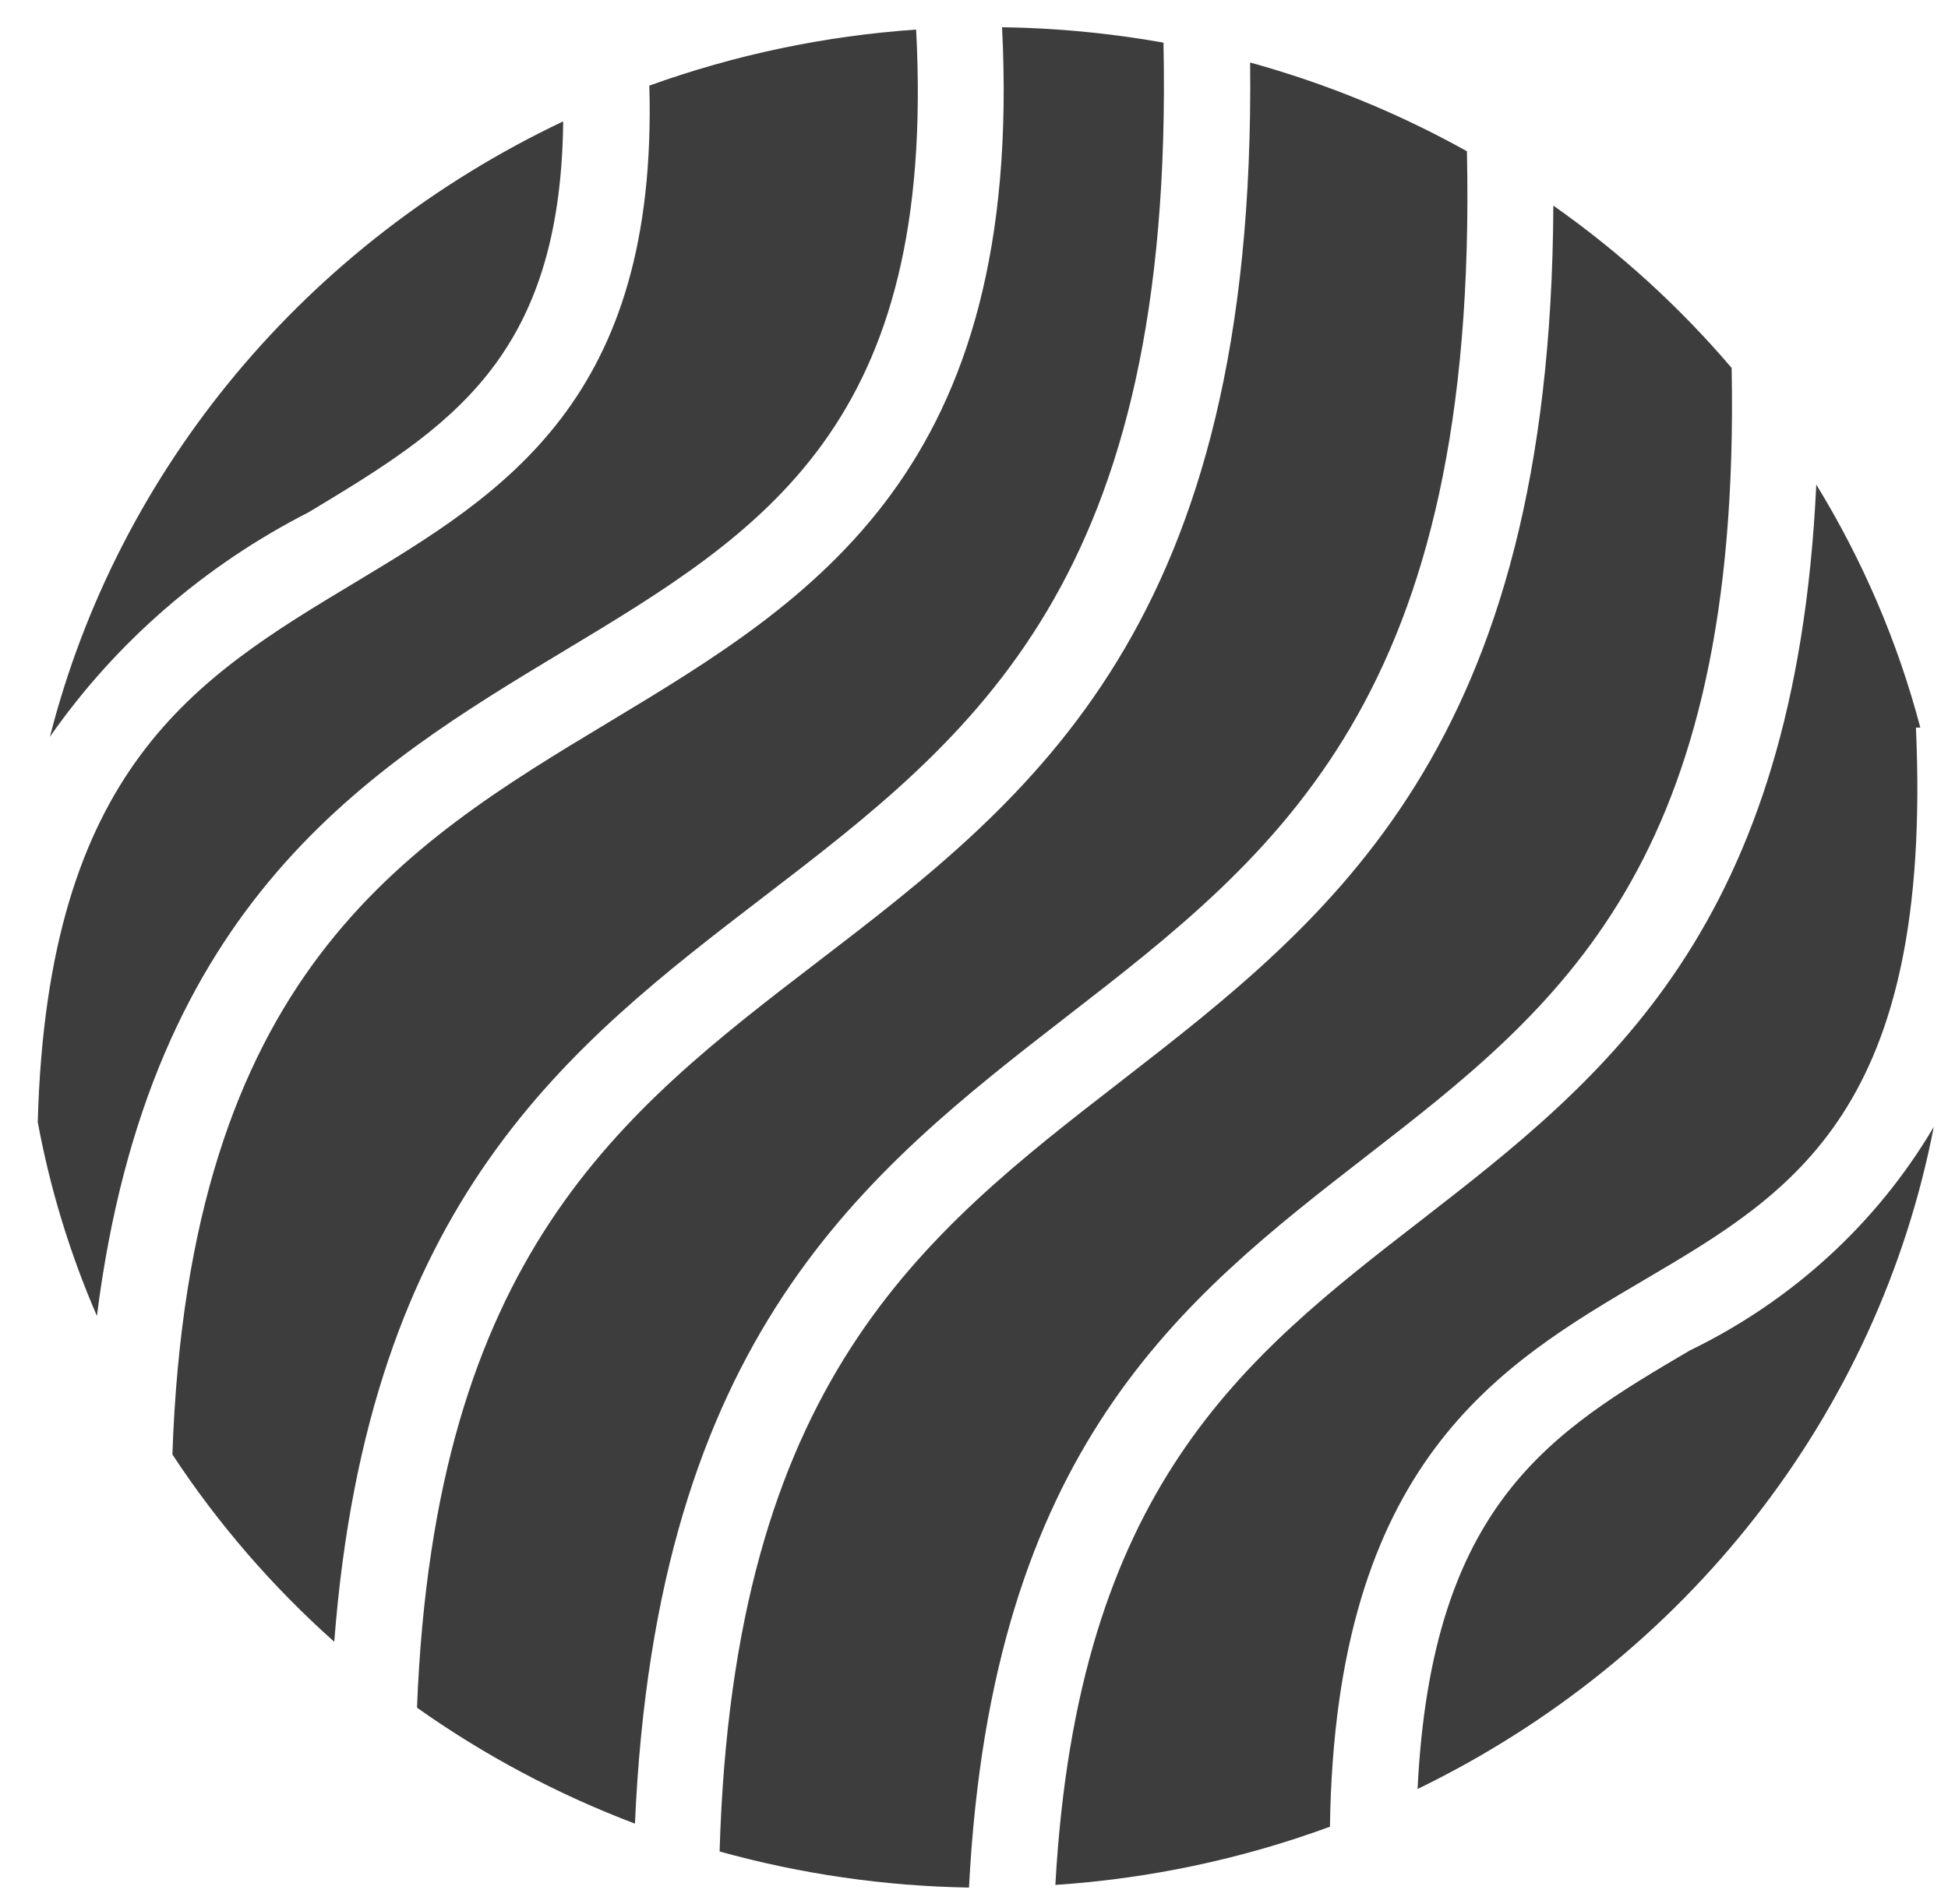
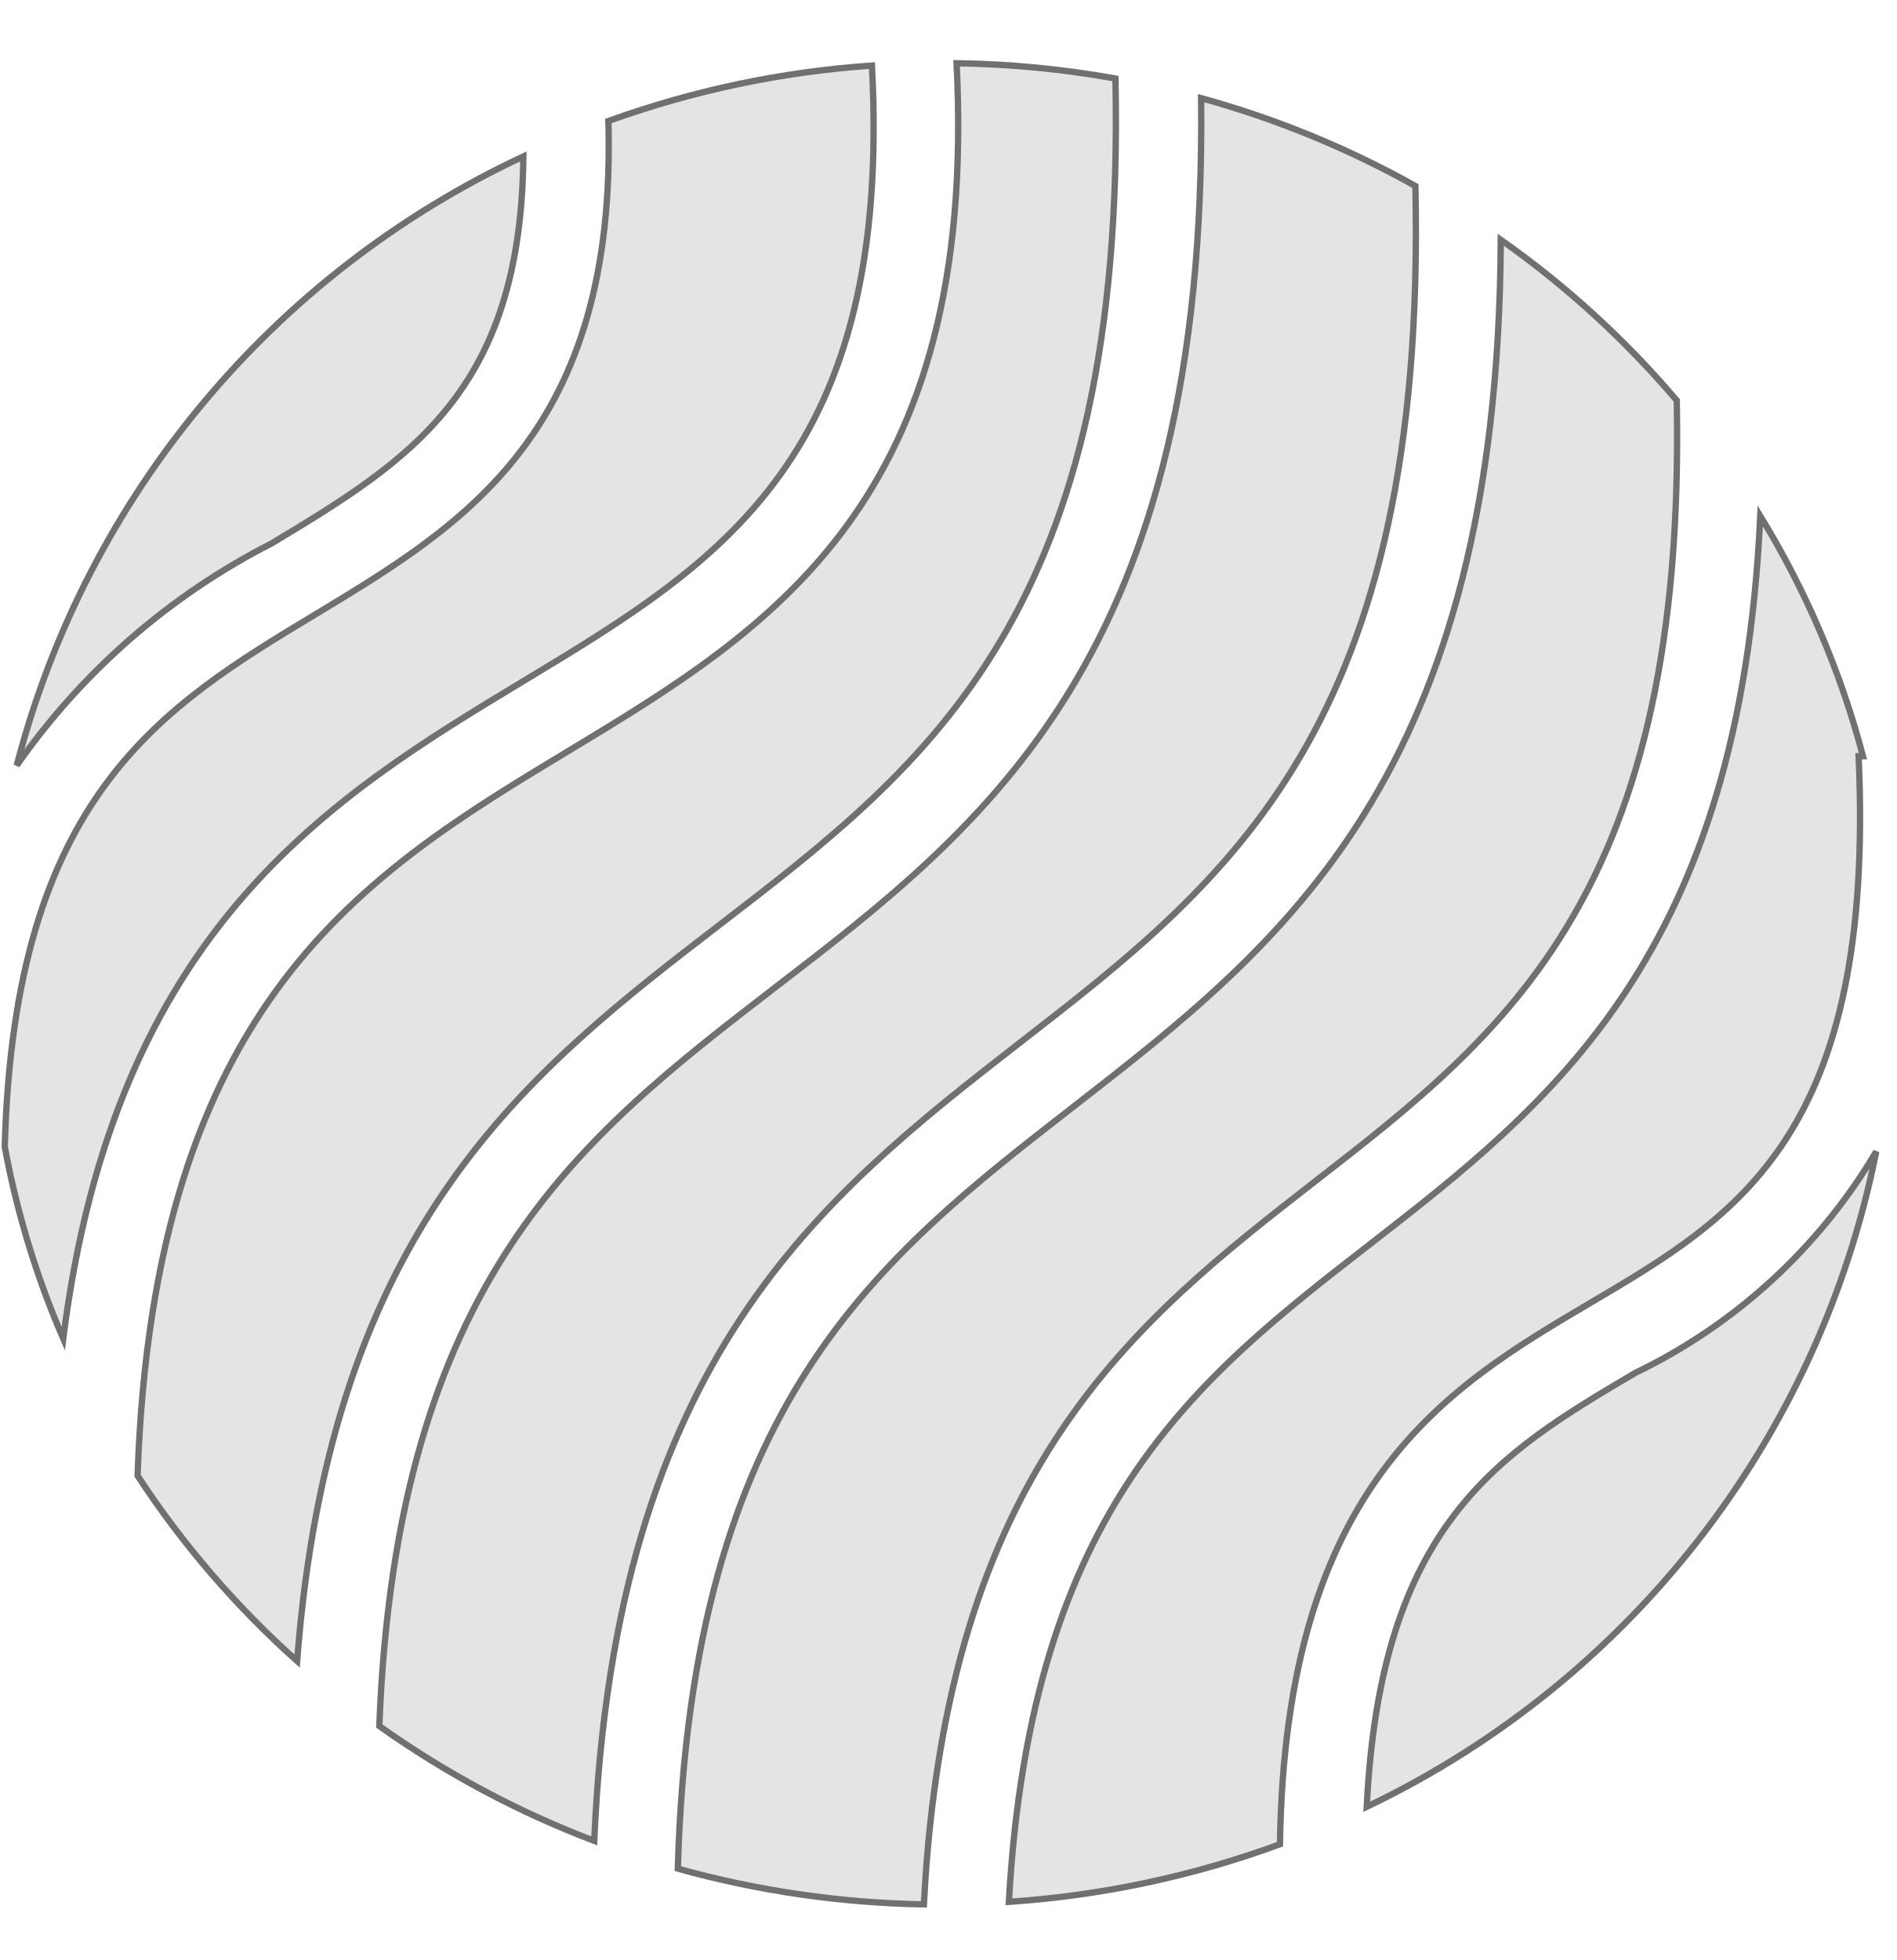
- <svg xmlns="http://www.w3.org/2000/svg" width="44px" height="43px" viewBox="0 0 44 43" version="1.1">
+ <svg xmlns="http://www.w3.org/2000/svg" width="30px" height="31px" viewBox="0 0 30 31" version="1.1">
  <defs />
  <g id="Page-1" stroke="none" stroke-width="1" fill="none" fill-rule="evenodd">
-     <g id="Presets-Copy-2" transform="translate(-524, -267)" fill="#3D3D3D" fill-rule="nonzero">
-       <g id="Preset-1" transform="translate(131, 108)">
-         <g id="Website-Preset-Filters-Off" transform="translate(387, 91)">
-           <g id="Preset-Patterns-Off" transform="translate(1, 63.591)">
-             <g id="pattern_icon" transform="translate(5.817859, 5.024168)">
-               <path d="M1.371,29.114 C2.555,19.755 7.497,16.753 11.92,14.091 C16.438,11.375 20.344,8.988 19.875,0.053 C17.814,0.195 15.785,0.621 13.849,1.319 C14.047,8.416 10.564,10.521 7.186,12.553 C3.617,14.699 0.253,16.727 0.035,24.735 C0.313,26.237 0.761,27.706 1.371,29.114 Z" id="Path_23" />
-               <path d="M6.151,10.959 C9.301,9.063 11.847,7.507 11.903,2.127 C6.1,4.878 1.855,9.968 0.31,16.029 C1.795,13.9 3.801,12.158 6.151,10.959 Z" id="Path_24" />
-               <path d="M6.732,36.475 C7.499,26.5 12.032,23.018 16.428,19.648 C21.204,15.987 25.715,12.518 25.462,0.348 C24.259,0.134 23.039,0.017 21.816,0 C22.32,10.018 17.566,12.909 12.955,15.687 C8.276,18.501 3.448,21.422 3.076,32.243 C4.099,33.801 5.328,35.224 6.732,36.475 Z" id="Path_25" />
-               <path d="M30.038,25.51 C34.401,22.129 38.514,18.913 38.295,7.697 C37.118,6.316 35.766,5.083 34.268,4.03 C34.209,16.283 29.277,20.106 24.495,23.817 C19.994,27.303 15.747,30.603 15.436,41.213 C17.269,41.722 19.162,41.996 21.069,42.028 C21.58,32.093 25.874,28.74 30.038,25.51 Z" id="Path_26" />
-               <path d="M37.35,29.894 C34.226,31.731 31.517,33.346 31.201,39.801 C37.293,36.846 41.606,31.312 42.861,24.842 C41.581,27.015 39.663,28.773 37.35,29.894 Z" id="Path_27" />
-               <path d="M36.336,28.291 C39.681,26.322 42.843,24.463 42.458,15.822 L42.557,15.822 C42.049,13.894 41.257,12.045 40.207,10.333 C39.74,20.358 35.444,23.726 31.259,26.97 C27.276,30.053 23.519,32.992 23.02,41.968 C25.143,41.827 27.233,41.384 29.222,40.653 C29.34,32.407 33.056,30.22 36.336,28.291 Z" id="Path_28" />
-               <path d="M23.273,22.352 C28.061,18.647 32.58,15.135 32.316,2.802 C30.775,1.942 29.13,1.269 27.419,0.797 C27.559,13.52 22.517,17.383 17.638,21.124 C13.195,24.529 9,27.766 8.601,37.964 C10.118,39.039 11.773,39.92 13.524,40.584 C14.005,29.567 18.713,25.889 23.273,22.352 Z" id="Path_29" />
+     <g id="Home-–-Semi-final" transform="translate(-337, -2882)" fill="#E4E4E4" fill-rule="nonzero" stroke="#707070" stroke-width="0.1">
+       <g id="Home_Semi_final_" transform="translate(-1, 0)">
+         <g id="editor's-pick-lists" transform="translate(298, 2392)">
+           <g id="Group_567" transform="translate(40, 446)">
+             <g id="Group_564-2" transform="translate(0, 1)">
+               <g id="pattern_0-2" transform="translate(0, 44)">
+                 <path d="M1,20.172 C1.819,13.688 5.235,11.608 8.293,9.764 C11.416,7.882 14.117,6.228 13.793,0.037 C12.369,0.134 10.966,0.43 9.624,0.914 C9.761,5.831 7.353,7.289 5.018,8.7 C2.551,10.185 0.225,11.59 0.075,17.138 C0.268,18.181 0.578,19.199 1,20.172 Z" id="Path_23-2" />
+                 <path d="M4.3,7.593 C6.48,6.28 8.24,5.2 8.279,1.474 C4.307,3.332 1.369,6.862 0.265,11.106 C1.301,9.622 2.687,8.415 4.3,7.593 Z" id="Path_24-2" />
+                 <path d="M4.7,25.272 C5.23,18.361 8.364,15.948 11.4,13.614 C14.7,11.077 17.82,8.674 17.645,0.242 C16.815,0.093 15.975,0.012 15.132,1.72761805e-15 C15.48,6.941 12.194,8.944 9.006,10.869 C5.771,12.819 2.433,14.843 2.176,22.34 C2.885,23.424 3.734,24.409 4.7,25.272 Z" id="Path_25-2" />
+                 <path d="M20.816,17.675 C23.831,15.333 26.675,13.104 26.524,5.333 C25.707,4.372 24.771,3.518 23.74,2.792 C23.699,11.282 20.289,13.93 16.984,16.501 C13.873,18.917 10.937,21.201 10.722,28.555 C11.99,28.908 13.299,29.098 14.615,29.12 C14.969,22.236 17.937,19.913 20.816,17.675 Z" id="Path_26-2" />
+                 <path d="M25.87,20.713 C23.711,21.986 21.838,23.105 21.62,27.577 C25.789,25.584 28.776,21.744 29.68,17.212 C28.783,18.729 27.457,19.947 25.87,20.713 Z" id="Path_27-2" />
+                 <path d="M25.169,19.6 C27.482,18.235 29.669,16.948 29.401,10.961 L29.47,10.961 C29.117,9.622 28.569,8.342 27.845,7.161 C27.523,14.107 24.552,16.441 21.659,18.688 C18.906,20.824 16.308,22.86 15.959,29.08 C17.424,28.982 18.868,28.676 20.247,28.169 C20.333,22.454 22.9,20.938 25.169,19.6 Z" id="Path_28-2" />
+                 <path d="M16.139,15.487 C19.449,12.92 22.573,10.487 22.39,1.942 C21.32,1.344 20.182,0.877 19,0.552 C19.1,9.367 15.612,12.044 12.238,14.636 C9.172,17 6.272,19.238 6,26.3 C7.052,27.047 8.194,27.658 9.4,28.116 C9.732,20.486 12.987,17.938 16.139,15.487 Z" id="Path_29-2" />
+               </g>
            </g>
          </g>
        </g>
      </g>
    </g>
  </g>
</svg>
